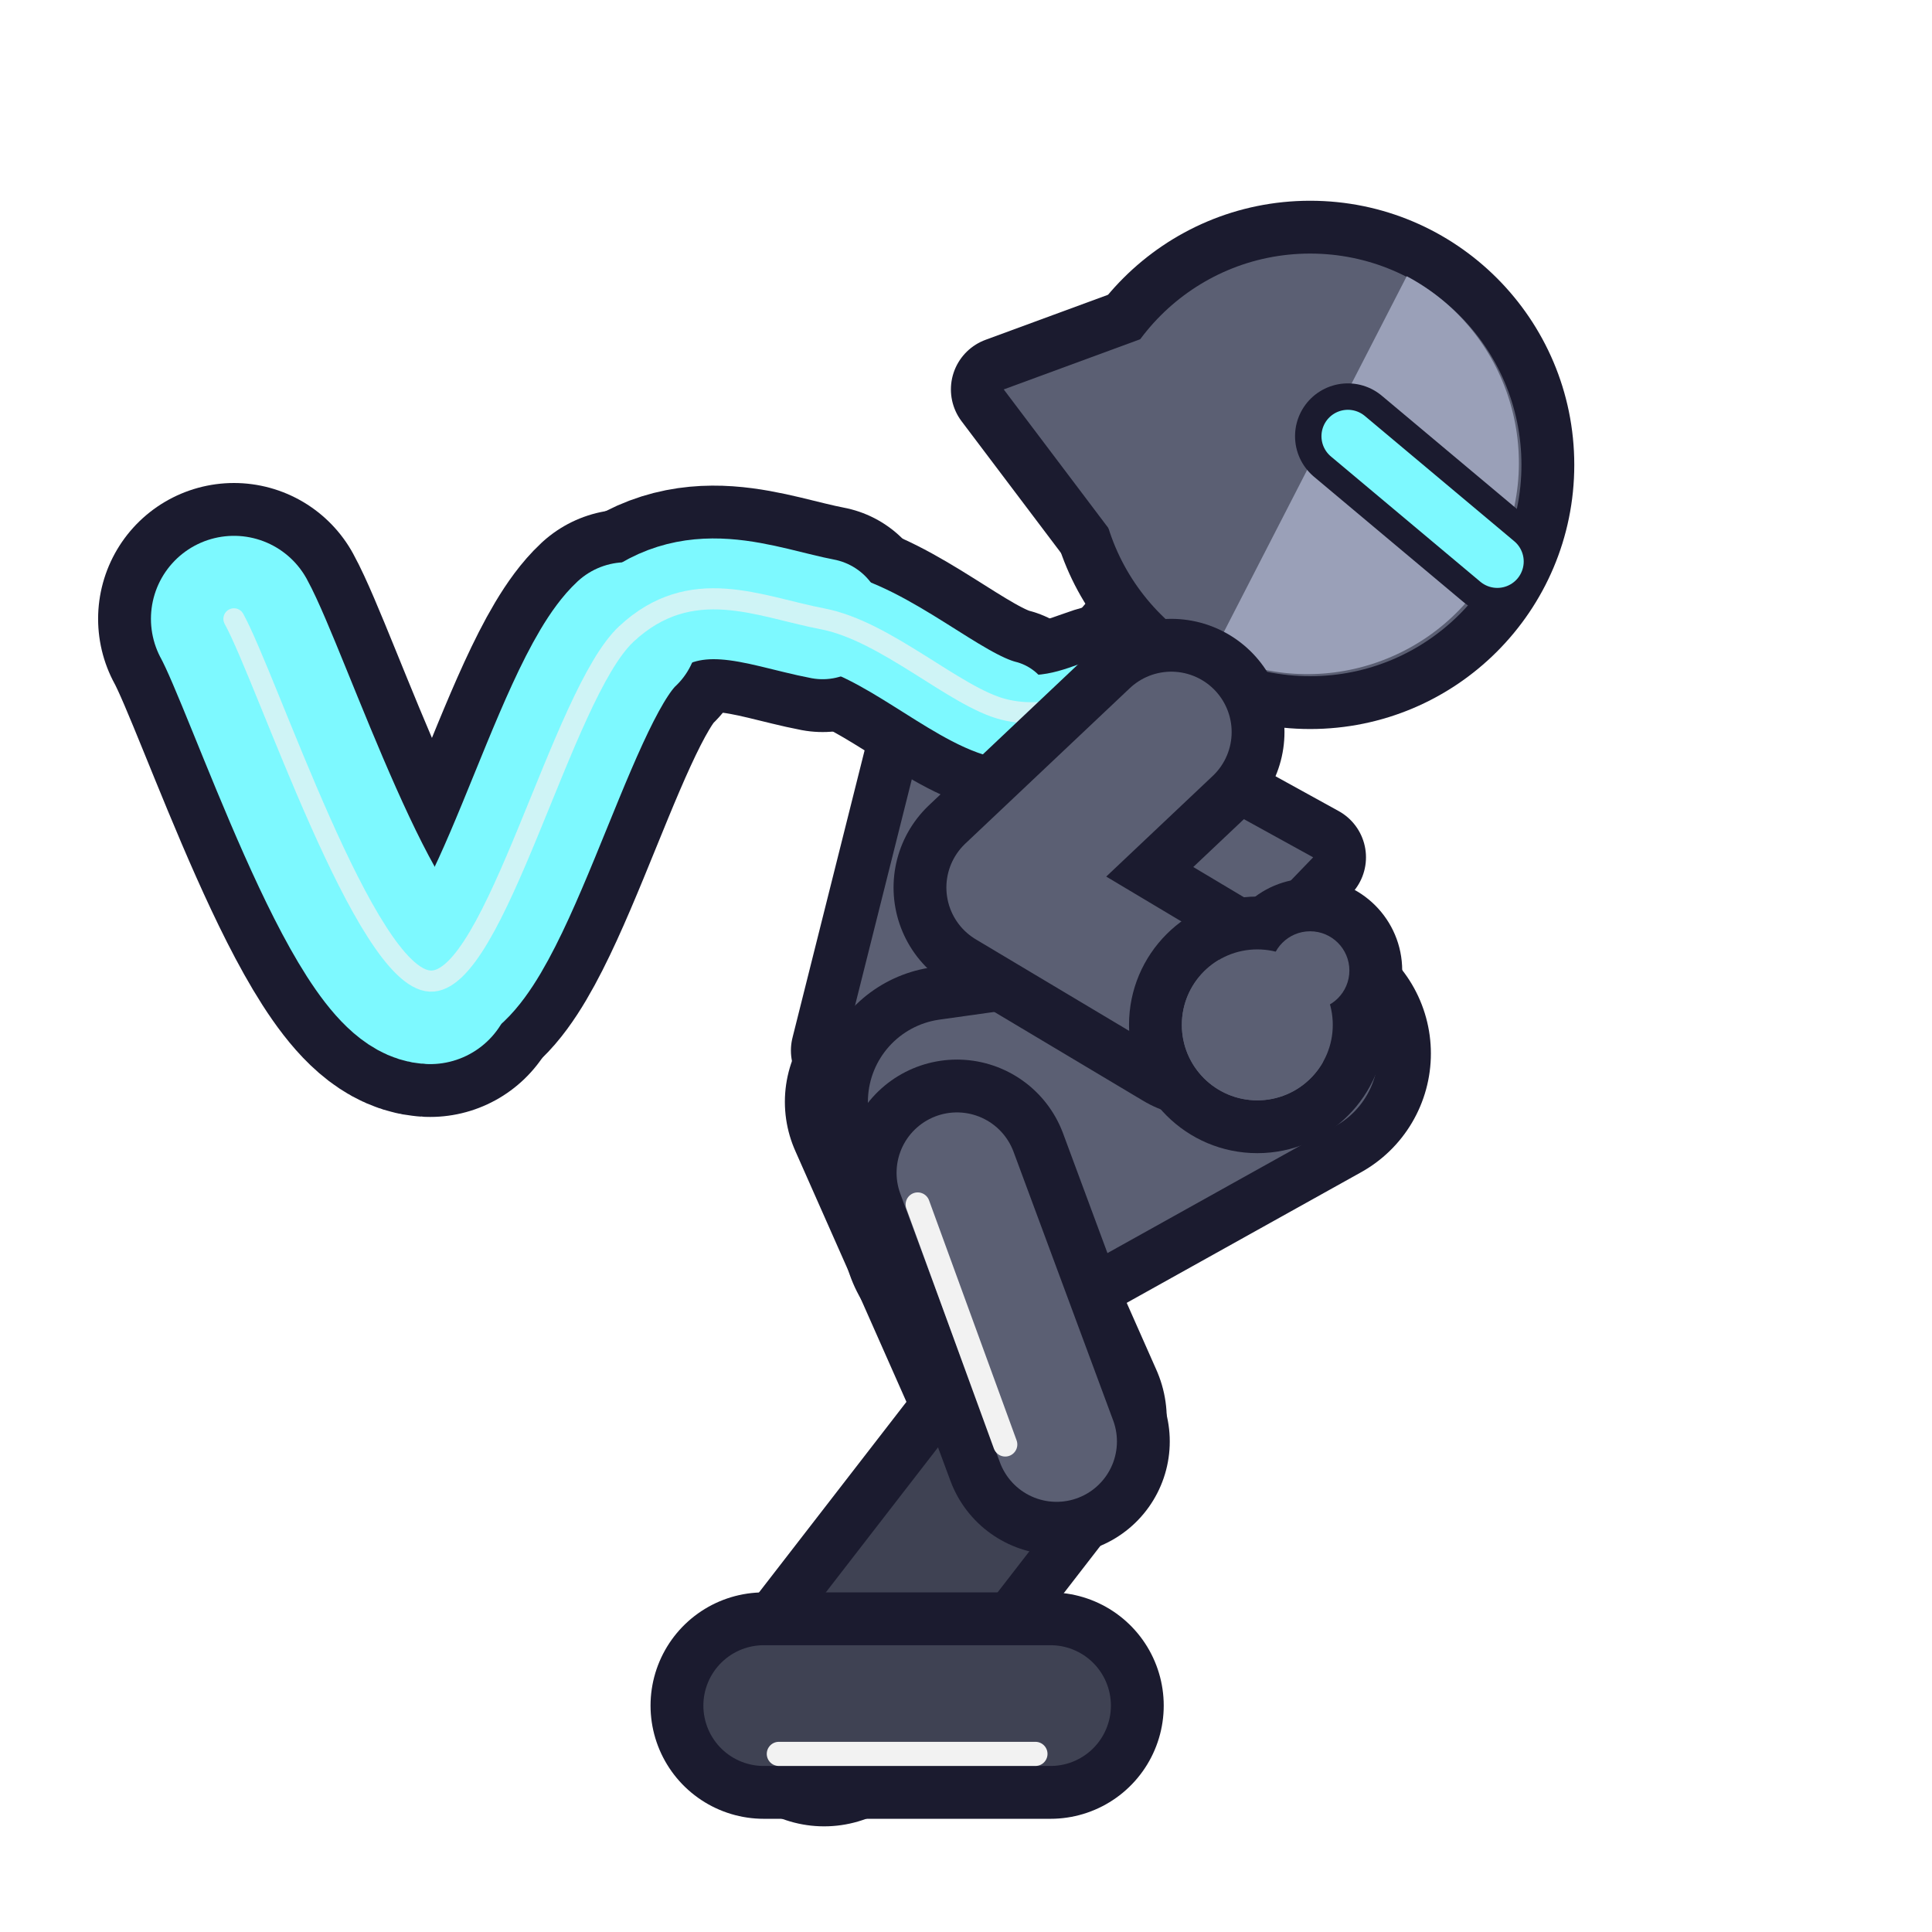
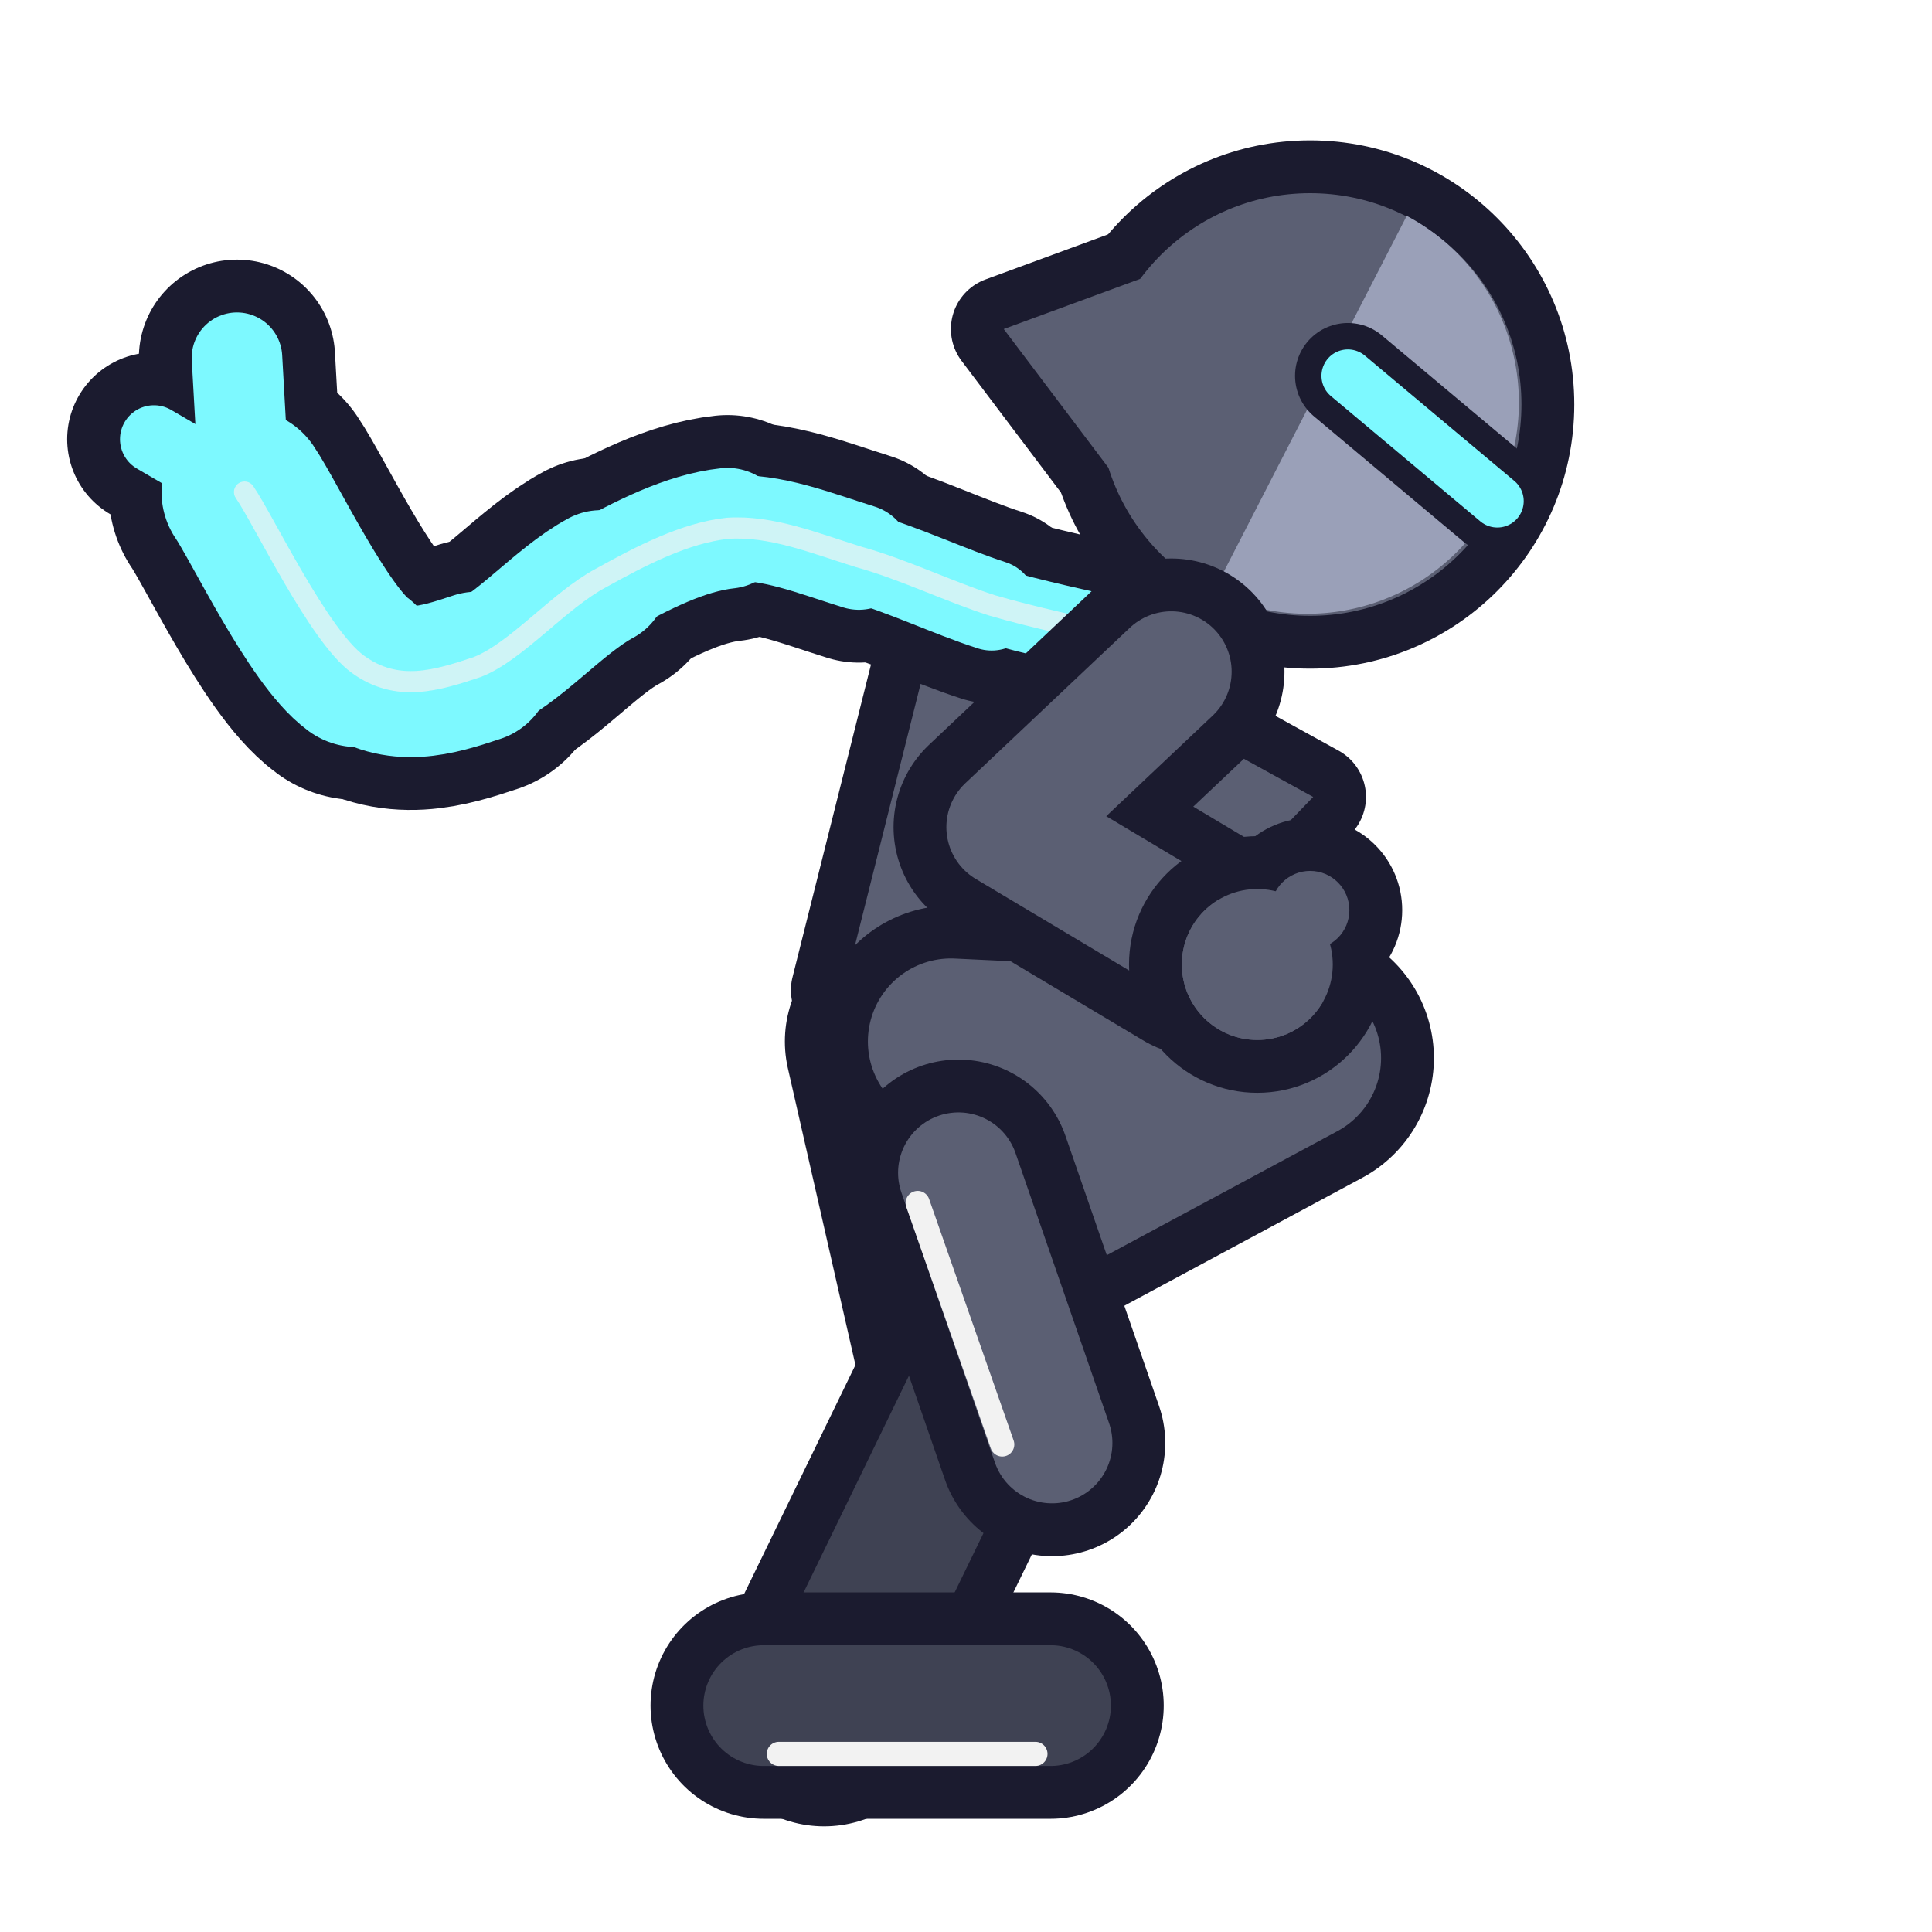
<svg xmlns="http://www.w3.org/2000/svg" viewBox="0 0 128 128" width="128" height="128" shape-rendering="geometricPrecision">
-   <polyline points="72.6,48.5 65.4,61.7 79.6,66.5" fill="none" stroke="#1b1b2f" stroke-width="14" stroke-linecap="round" stroke-linejoin="round" />
-   <polyline points="72.6,48.5 65.4,61.7 79.6,66.5" fill="none" stroke="#3f4253" stroke-width="7" stroke-linecap="round" stroke-linejoin="round" />
-   <circle cx="75.8" cy="65.1" r="8.5" fill="#1b1b2f" />
-   <circle cx="75.8" cy="65.1" r="5" fill="#3f4253" />
-   <circle cx="72.4" cy="68.7" r="6.1" fill="#1b1b2f" />
-   <circle cx="72.4" cy="68.7" r="2.6" fill="#3f4253" />
-   <circle cx="75.8" cy="65.1" r="5" fill="#3f4253" />
-   <polyline points="60,73 69.3,94 54.6,113" fill="none" stroke="#1b1b2f" stroke-width="16" stroke-linecap="round" stroke-linejoin="round" />
-   <polyline points="60,73 69.3,94 54.6,113" fill="none" stroke="#3f4253" stroke-width="9" stroke-linecap="round" stroke-linejoin="round" />
+   <polyline points="72.6,44.5 65.4,57.7 79.6,62.5" fill="none" stroke="#1b1b2f" stroke-width="14" stroke-linecap="round" stroke-linejoin="round" />
+   <polyline points="72.6,44.5 65.4,57.7 79.6,62.5" fill="none" stroke="#3f4253" stroke-width="7" stroke-linecap="round" stroke-linejoin="round" />
+   <circle cx="75.8" cy="61.1" r="8.5" fill="#1b1b2f" />
+   <circle cx="75.8" cy="61.1" r="5" fill="#3f4253" />
+   <circle cx="72.4" cy="64.7" r="6.1" fill="#1b1b2f" />
+   <circle cx="72.4" cy="64.7" r="2.6" fill="#3f4253" />
+   <circle cx="75.8" cy="61.1" r="5" fill="#3f4253" />
+   <polyline points="60,69 65.1,91.4 54.6,113" fill="none" stroke="#1b1b2f" stroke-width="16" stroke-linecap="round" stroke-linejoin="round" />
+   <polyline points="60,69 65.1,91.4 54.6,113" fill="none" stroke="#3f4253" stroke-width="9" stroke-linecap="round" stroke-linejoin="round" />
  <polyline points="50.6,113 69.6,113" fill="none" stroke="#1b1b2f" stroke-width="15" stroke-linecap="round" stroke-linejoin="round" />
  <polyline points="50.6,113 69.6,113" fill="none" stroke="#3f4253" stroke-width="8" stroke-linecap="round" stroke-linejoin="round" />
  <polyline points="51.6,116.2 68.6,116.2" fill="none" stroke="#f2f2f2" stroke-width="1.6" stroke-linecap="round" />
-   <polygon points="62.5,43.3 55.9,69.6 68.1,76.4 87,56.8" fill="#5b5f73" stroke="#1b1b2f" stroke-width="7" stroke-linejoin="round" />
-   <polygon points="62.5,43.3 55.9,69.6 68.1,76.4 87,56.8" fill="#5b5f73" stroke="none" />
-   <polyline points="77.5,45 75.6,48.5" fill="none" stroke="#1b1b2f" stroke-width="15" stroke-linecap="round" stroke-linejoin="round" />
-   <polyline points="77.5,45 75.6,48.5" fill="none" stroke="#5b5f73" stroke-width="8" stroke-linecap="round" stroke-linejoin="round" />
-   <path d="M 73.5,46 C 72.3,46.2 69.7,47.8 66.5,47" fill="none" stroke="#1b1b2f" stroke-width="12" stroke-linecap="round" />
-   <path d="M 66.5,47 C 63.3,46.2 58.7,41.8 54.5,41" fill="none" stroke="#1b1b2f" stroke-width="13.5" stroke-linecap="round" />
-   <path d="M 54.5,41 C 50.3,40.2 45.8,38 41.5,42" fill="none" stroke="#1b1b2f" stroke-width="15" stroke-linecap="round" />
-   <path d="M 41.5,42 C 37.2,46 32.8,65.2 28.5,65" fill="none" stroke="#1b1b2f" stroke-width="16.5" stroke-linecap="round" />
-   <path d="M 28.5,65 C 24.2,64.8 17.7,45 15.5,41" fill="none" stroke="#1b1b2f" stroke-width="18" stroke-linecap="round" />
-   <path d="M 73.5,46 C 72.3,46.2 69.7,47.8 66.5,47" fill="none" stroke="#7df9ff" stroke-width="5" stroke-linecap="round" />
-   <path d="M 66.5,47 C 63.3,46.2 58.7,41.8 54.5,41" fill="none" stroke="#7df9ff" stroke-width="6.5" stroke-linecap="round" />
-   <path d="M 54.5,41 C 50.3,40.2 45.8,38 41.5,42" fill="none" stroke="#7df9ff" stroke-width="8" stroke-linecap="round" />
-   <path d="M 41.5,42 C 37.2,46 32.8,65.2 28.5,65" fill="none" stroke="#7df9ff" stroke-width="9.5" stroke-linecap="round" />
-   <path d="M 28.5,65 C 24.2,64.8 17.7,45 15.5,41" fill="none" stroke="#7df9ff" stroke-width="11" stroke-linecap="round" />
-   <path d="M 73.5,46 C 72.3,46.2 69.7,47.8 66.5,47 C 63.3,46.2 58.7,41.8 54.5,41 C 50.3,40.2 45.8,38 41.5,42 C 37.2,46 32.8,65.2 28.5,65 C 24.2,64.8 17.7,45 15.5,41" fill="none" stroke="#f2f2f2" stroke-width="1.4" stroke-linecap="round" stroke-linejoin="round" opacity="0.7" />
-   <polyline points="63,73 85.8,69.8 64.8,81.5" fill="none" stroke="#1b1b2f" stroke-width="18" stroke-linecap="round" stroke-linejoin="round" />
-   <polyline points="63,73 85.8,69.8 64.8,81.5" fill="none" stroke="#5b5f73" stroke-width="11" stroke-linecap="round" stroke-linejoin="round" />
-   <polyline points="63.4,77.7 70,95.5" fill="none" stroke="#1b1b2f" stroke-width="15" stroke-linecap="round" stroke-linejoin="round" />
-   <polyline points="63.4,77.7 70,95.5" fill="none" stroke="#5b5f73" stroke-width="8" stroke-linecap="round" stroke-linejoin="round" />
-   <polyline points="60.8,79.8 66.6,95.7" fill="none" stroke="#f2f2f2" stroke-width="1.6" stroke-linecap="round" />
-   <polygon points="88.8,17.6 66.5,25.8 78.2,41.3" fill="#5b5f73" stroke="#1b1b2f" stroke-width="7" stroke-linejoin="round" />
-   <circle cx="86.8" cy="30.8" r="17.5" fill="#1b1b2f" />
-   <polygon points="88.8,17.6 66.5,25.8 78.2,41.3" fill="#5b5f73" />
-   <circle cx="86.8" cy="30.8" r="14" fill="#5b5f73" />
-   <path d="M 93.2,18.3 A 14 14 0 0 1 80.4,43.2 Z" fill="#9aa0b8" />
-   <polyline points="89.3,28.9 99.2,37.2" fill="none" stroke="#1b1b2f" stroke-width="7" stroke-linecap="round" />
-   <polyline points="89.3,28.9 99.2,37.2" fill="none" stroke="#7df9ff" stroke-width="3.5" stroke-linecap="round" />
-   <polyline points="77.6,48.5 66.7,58.8 79.6,66.5" fill="none" stroke="#1b1b2f" stroke-width="15" stroke-linecap="round" stroke-linejoin="round" />
-   <polyline points="77.6,48.5 66.7,58.8 79.6,66.5" fill="none" stroke="#5b5f73" stroke-width="8" stroke-linecap="round" stroke-linejoin="round" />
-   <circle cx="83.3" cy="67.9" r="8.5" fill="#1b1b2f" />
-   <circle cx="83.3" cy="67.9" r="5" fill="#5b5f73" />
-   <circle cx="86.8" cy="64.3" r="6.1" fill="#1b1b2f" />
-   <circle cx="86.8" cy="64.3" r="2.6" fill="#5b5f73" />
-   <circle cx="83.3" cy="67.9" r="5" fill="#5b5f73" />
+   <polygon points="62.5,39.3 55.9,65.6 68.1,72.4 87,52.8" fill="#5b5f73" stroke="#1b1b2f" stroke-width="7" stroke-linejoin="round" />
+   <polygon points="62.5,39.3 55.9,65.6 68.1,72.4 87,52.8" fill="#5b5f73" stroke="none" />
+   <polyline points="77.5,41 75.6,44.5" fill="none" stroke="#1b1b2f" stroke-width="15" stroke-linecap="round" stroke-linejoin="round" />
+   <polyline points="77.5,41 75.6,44.5" fill="none" stroke="#5b5f73" stroke-width="8" stroke-linecap="round" stroke-linejoin="round" />
+   <path d="M 73.5,42 C 72.2,41.7 68.4,40.9 65.7,40.1" fill="none" stroke="#1b1b2f" stroke-width="12" stroke-linecap="round" />
+   <path d="M 65.7,40.1 C 62.9,39.2 59.8,37.7 56.9,36.9" fill="none" stroke="#1b1b2f" stroke-width="13" stroke-linecap="round" />
+   <path d="M 56.9,36.9 C 54,36 51.1,34.8 48.2,35" fill="none" stroke="#1b1b2f" stroke-width="14" stroke-linecap="round" />
+   <path d="M 48.2,35 C 45.4,35.3 42.5,36.8 39.8,38.3" fill="none" stroke="#1b1b2f" stroke-width="15" stroke-linecap="round" />
+   <path d="M 39.8,38.3 C 37,39.8 34.2,43.2 31.6,44.2" fill="none" stroke="#1b1b2f" stroke-width="16" stroke-linecap="round" />
+   <path d="M 31.6,44.2 C 28.9,45.1 26.3,45.9 23.7,44" fill="none" stroke="#1b1b2f" stroke-width="17" stroke-linecap="round" />
+   <path d="M 23.7,44 C 21.1,42.1 17.5,34.5 16.2,32.6" fill="none" stroke="#1b1b2f" stroke-width="18" stroke-linecap="round" />
+   <polyline points="16.2,32.6 15.7,23.7" fill="none" stroke="#1b1b2f" stroke-width="13" stroke-linecap="round" />
+   <polyline points="16.2,32.6 10.2,29.1" fill="none" stroke="#1b1b2f" stroke-width="11.5" stroke-linecap="round" />
+   <path d="M 73.5,42 C 72.2,41.7 68.4,40.9 65.7,40.1" fill="none" stroke="#7df9ff" stroke-width="5" stroke-linecap="round" />
+   <path d="M 65.7,40.1 C 62.9,39.2 59.8,37.7 56.9,36.9" fill="none" stroke="#7df9ff" stroke-width="6" stroke-linecap="round" />
+   <path d="M 56.9,36.9 C 54,36 51.1,34.8 48.2,35" fill="none" stroke="#7df9ff" stroke-width="7" stroke-linecap="round" />
+   <path d="M 48.2,35 C 45.4,35.3 42.5,36.8 39.8,38.3" fill="none" stroke="#7df9ff" stroke-width="8" stroke-linecap="round" />
+   <path d="M 39.8,38.3 C 37,39.8 34.2,43.2 31.6,44.2" fill="none" stroke="#7df9ff" stroke-width="9" stroke-linecap="round" />
+   <path d="M 31.6,44.2 C 28.9,45.1 26.3,45.9 23.7,44" fill="none" stroke="#7df9ff" stroke-width="10" stroke-linecap="round" />
+   <path d="M 23.7,44 C 21.1,42.1 17.5,34.5 16.2,32.6" fill="none" stroke="#7df9ff" stroke-width="11" stroke-linecap="round" />
+   <polyline points="16.2,32.6 15.7,23.7" fill="none" stroke="#7df9ff" stroke-width="6" stroke-linecap="round" />
+   <polyline points="16.2,32.6 10.2,29.1" fill="none" stroke="#7df9ff" stroke-width="4.5" stroke-linecap="round" />
+   <path d="M 73.5,42 C 72.2,41.7 68.4,40.9 65.7,40.1 C 62.9,39.2 59.8,37.7 56.9,36.9 C 54,36 51.1,34.8 48.2,35 C 45.4,35.3 42.5,36.8 39.8,38.3 C 37,39.8 34.2,43.2 31.6,44.2 C 28.9,45.1 26.3,45.9 23.7,44 C 21.1,42.1 17.5,34.5 16.2,32.6" fill="none" stroke="#f2f2f2" stroke-width="1.4" stroke-linecap="round" stroke-linejoin="round" opacity="0.7" />
+   <polyline points="63,69 86,70.1 64.8,81.5" fill="none" stroke="#1b1b2f" stroke-width="18" stroke-linecap="round" stroke-linejoin="round" />
+   <polyline points="63,69 86,70.1 64.8,81.5" fill="none" stroke="#5b5f73" stroke-width="11" stroke-linecap="round" stroke-linejoin="round" />
+   <polyline points="63.5,77.7 69.7,95.6" fill="none" stroke="#1b1b2f" stroke-width="15" stroke-linecap="round" stroke-linejoin="round" />
+   <polyline points="63.5,77.7 69.7,95.6" fill="none" stroke="#5b5f73" stroke-width="8" stroke-linecap="round" stroke-linejoin="round" />
+   <polyline points="60.8,79.7 66.4,95.7" fill="none" stroke="#f2f2f2" stroke-width="1.6" stroke-linecap="round" />
+   <polygon points="88.8,13.6 66.5,21.8 78.2,37.3" fill="#5b5f73" stroke="#1b1b2f" stroke-width="7" stroke-linejoin="round" />
+   <circle cx="86.8" cy="26.8" r="17.5" fill="#1b1b2f" />
+   <polygon points="88.8,13.6 66.5,21.8 78.2,37.3" fill="#5b5f73" />
+   <circle cx="86.8" cy="26.8" r="14" fill="#5b5f73" />
+   <path d="M 93.2,14.3 A 14 14 0 0 1 80.4,39.2 Z" fill="#9aa0b8" />
+   <polyline points="89.3,24.9 99.2,33.2" fill="none" stroke="#1b1b2f" stroke-width="7" stroke-linecap="round" />
+   <polyline points="89.3,24.9 99.2,33.2" fill="none" stroke="#7df9ff" stroke-width="3.5" stroke-linecap="round" />
+   <polyline points="77.6,44.5 66.7,54.8 79.6,62.5" fill="none" stroke="#1b1b2f" stroke-width="15" stroke-linecap="round" stroke-linejoin="round" />
+   <polyline points="77.6,44.5 66.7,54.8 79.6,62.5" fill="none" stroke="#5b5f73" stroke-width="8" stroke-linecap="round" stroke-linejoin="round" />
+   <circle cx="83.3" cy="63.9" r="8.5" fill="#1b1b2f" />
+   <circle cx="83.3" cy="63.9" r="5" fill="#5b5f73" />
+   <circle cx="86.8" cy="60.3" r="6.1" fill="#1b1b2f" />
+   <circle cx="86.8" cy="60.3" r="2.6" fill="#5b5f73" />
+   <circle cx="83.3" cy="63.9" r="5" fill="#5b5f73" />
</svg>
